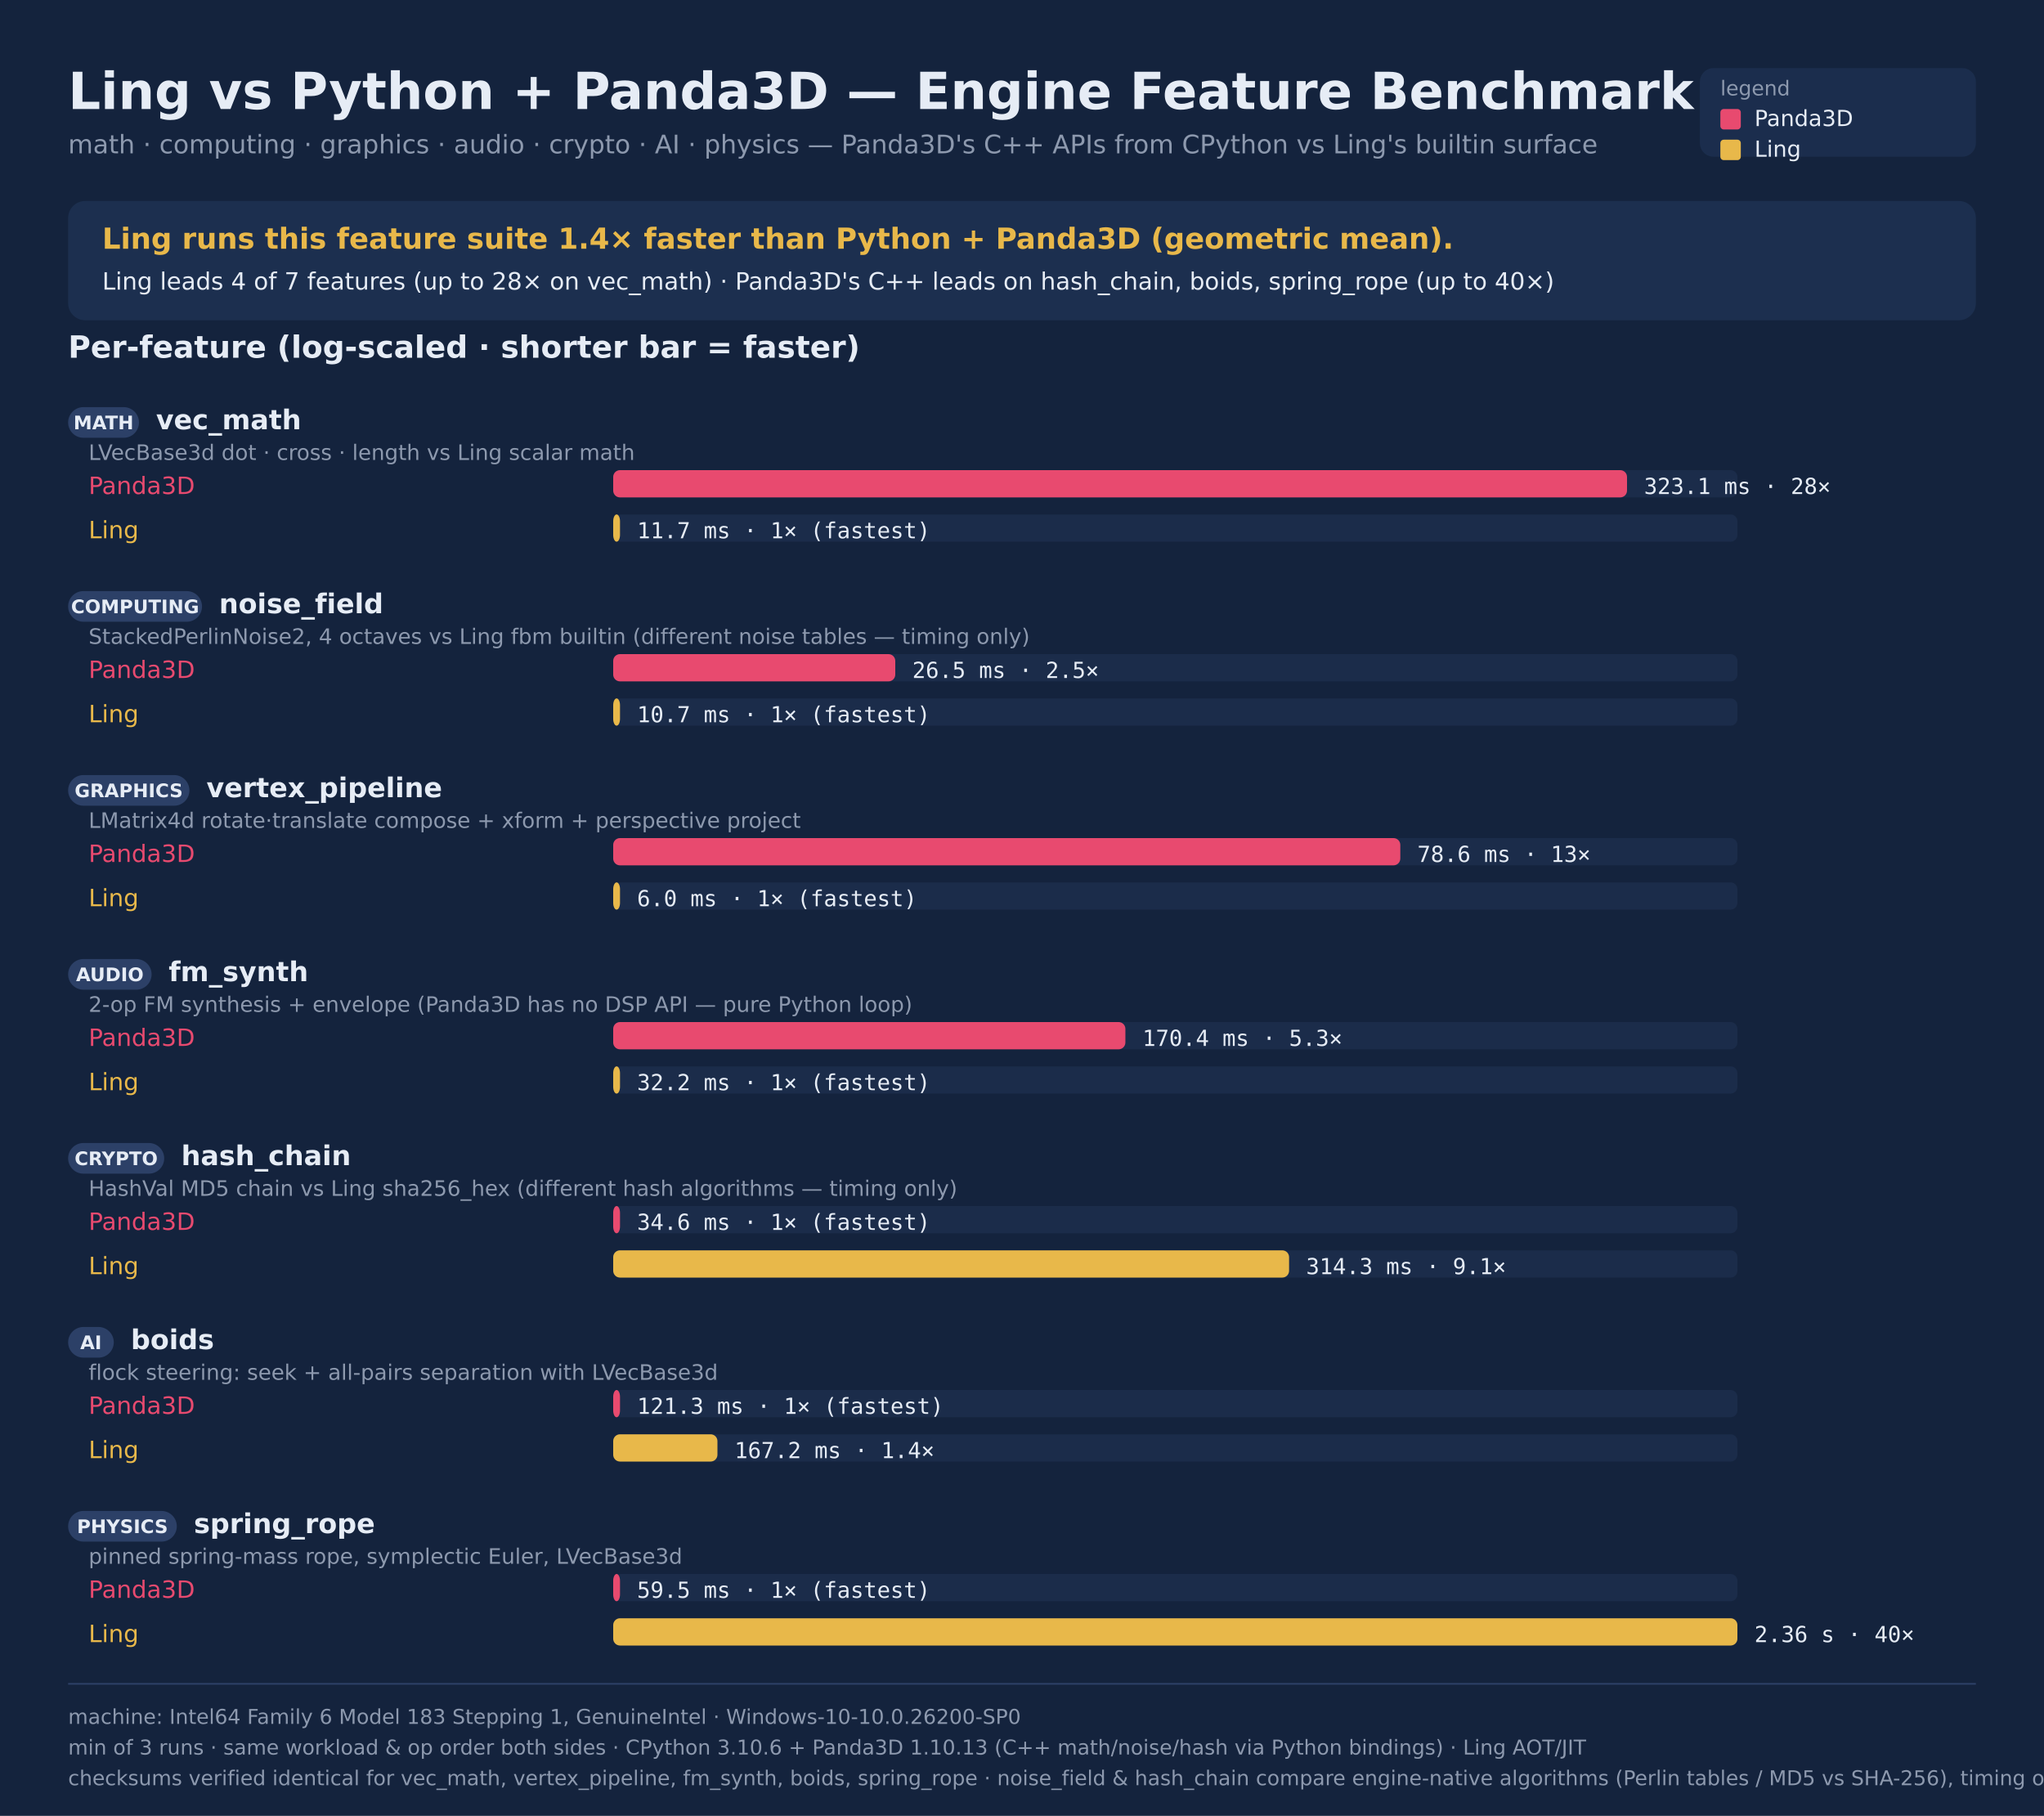
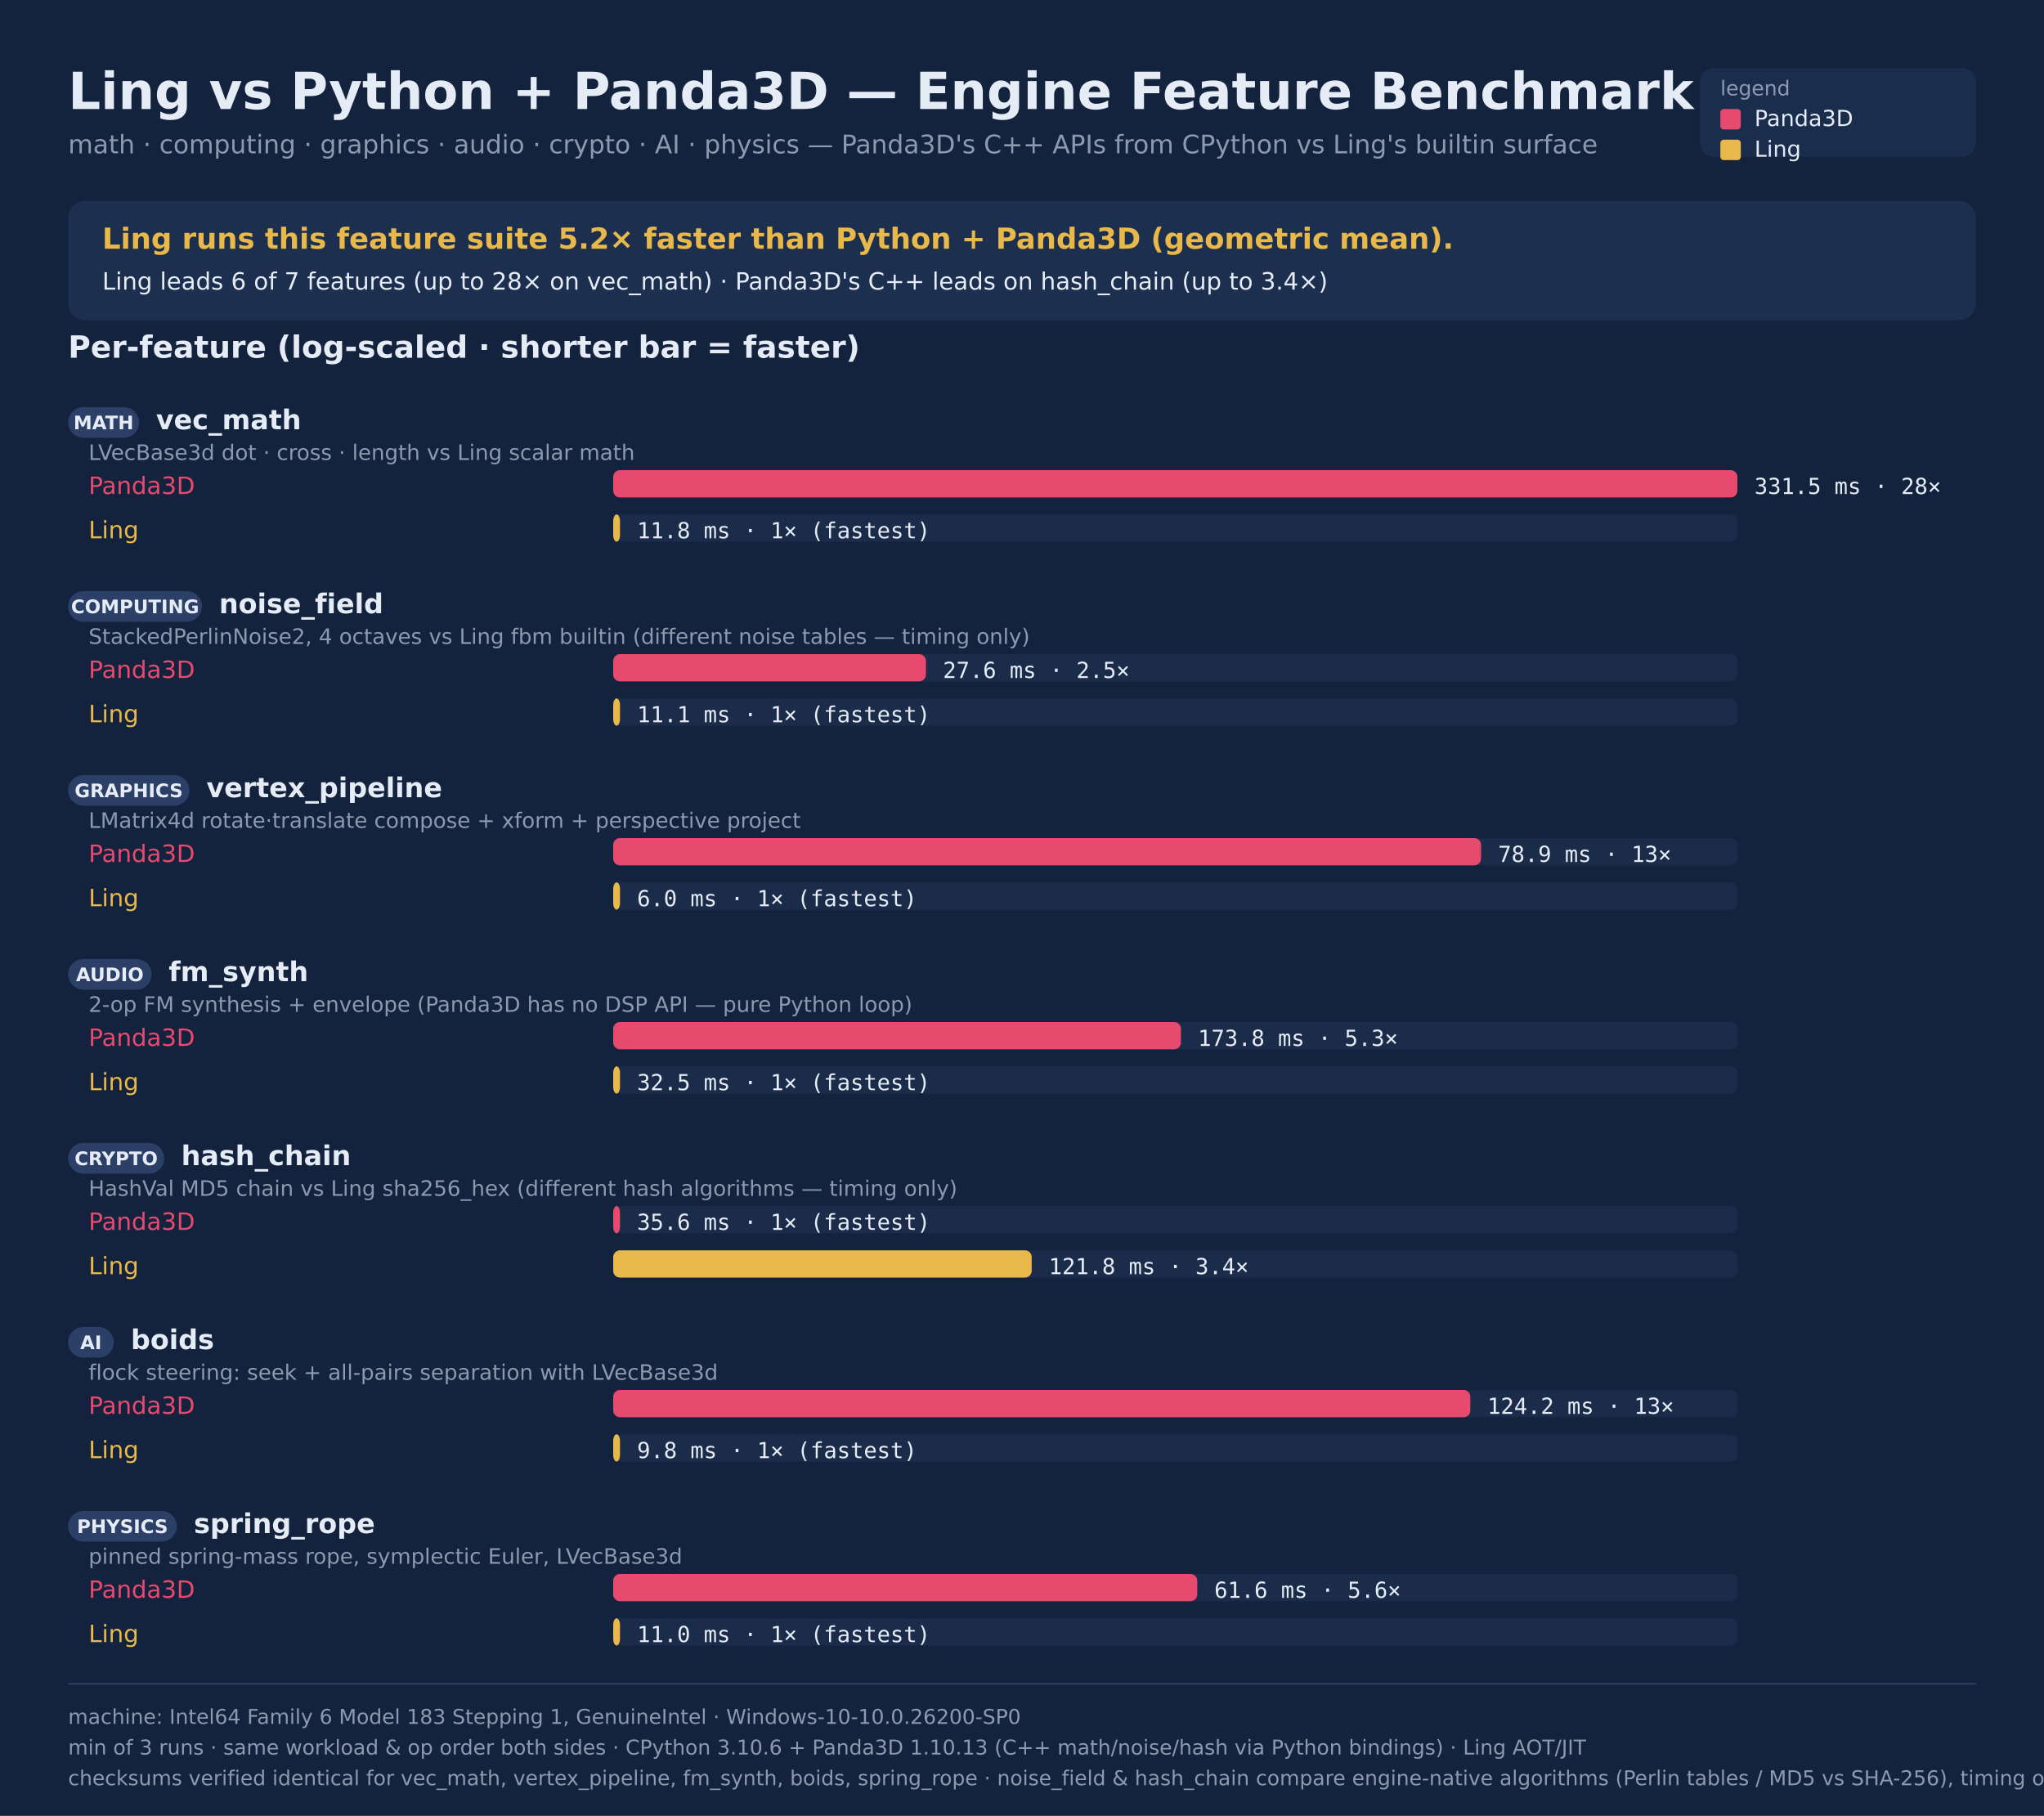
<svg xmlns="http://www.w3.org/2000/svg" width="1200" height="1066" viewBox="0 0 1200 1066">
  <rect width="1200" height="1066" fill="#14233D" />
  <text x="40.0" y="64.0" font-family="'Segoe UI', 'DejaVu Sans', sans-serif" font-size="30" fill="#E6ECF5" text-anchor="start" font-weight="bold">Ling vs Python + Panda3D — Engine Feature Benchmark</text>
  <text x="40.0" y="90.0" font-family="'Segoe UI', 'DejaVu Sans', sans-serif" font-size="15" fill="#8D99AE" text-anchor="start" font-weight="normal">math · computing · graphics · audio · crypto · AI · physics — Panda3D's C++ APIs from CPython vs Ling's builtin surface</text>
  <rect x="40.0" y="118.0" width="1120.0" height="70.0" rx="10" fill="#1C2F4F" opacity="1.0" />
-   <text x="60.0" y="146.0" font-family="'Segoe UI', 'DejaVu Sans', sans-serif" font-size="17" fill="#E8B84A" text-anchor="start" font-weight="bold">Ling runs this feature suite 1.4× faster than Python + Panda3D (geometric mean).</text>
-   <text x="60.0" y="170.0" font-family="'Segoe UI', 'DejaVu Sans', sans-serif" font-size="14" fill="#E6ECF5" text-anchor="start" font-weight="normal">Ling leads 4 of 7 features (up to 28× on vec_math)   ·   Panda3D's C++ leads on hash_chain, boids, spring_rope (up to 40×)</text>
+   <text x="60.0" y="146.0" font-family="'Segoe UI', 'DejaVu Sans', sans-serif" font-size="17" fill="#E8B84A" text-anchor="start" font-weight="bold">Ling runs this feature suite 5.2× faster than Python + Panda3D (geometric mean).</text>
+   <text x="60.0" y="170.0" font-family="'Segoe UI', 'DejaVu Sans', sans-serif" font-size="14" fill="#E6ECF5" text-anchor="start" font-weight="normal">Ling leads 6 of 7 features (up to 28× on vec_math)   ·   Panda3D's C++ leads on hash_chain (up to 3.4×)</text>
  <text x="40.0" y="210.0" font-family="'Segoe UI', 'DejaVu Sans', sans-serif" font-size="18" fill="#E6ECF5" text-anchor="start" font-weight="bold">Per-feature (log-scaled · shorter bar = faster)</text>
  <rect x="40.0" y="239.0" width="41.6" height="18.0" rx="9" fill="#2C4067" opacity="1.0" />
  <text x="60.8" y="252.0" font-family="'Segoe UI', 'DejaVu Sans', sans-serif" font-size="11" fill="#E6ECF5" text-anchor="middle" font-weight="bold">MATH</text>
  <text x="91.6" y="252.0" font-family="'Segoe UI', 'DejaVu Sans', sans-serif" font-size="16" fill="#E6ECF5" text-anchor="start" font-weight="bold">vec_math</text>
  <text x="52.0" y="270.0" font-family="'Segoe UI', 'DejaVu Sans', sans-serif" font-size="12.5" fill="#8D99AE" text-anchor="start" font-weight="normal">LVecBase3d dot · cross · length vs Ling scalar math</text>
  <text x="52.0" y="290.0" font-family="'Segoe UI', 'DejaVu Sans', sans-serif" font-size="14" fill="#E84A6F" text-anchor="start" font-weight="normal">Panda3D</text>
  <rect x="360.0" y="276.0" width="660.0" height="16.0" rx="4" fill="#2C4067" opacity="0.3" />
-   <rect x="360.0" y="276.0" width="595.2" height="16.0" rx="4" fill="#E84A6F" opacity="1.0" />
-   <text x="965.2" y="290.0" font-family="Consolas, 'DejaVu Sans Mono', monospace" font-size="13" fill="#E6ECF5" text-anchor="start" font-weight="normal">323.1 ms   ·   28×</text>
+   <rect x="360.0" y="276.0" width="660.0" height="16.0" rx="4" fill="#E84A6F" opacity="1.0" />
+   <text x="1030.0" y="290.0" font-family="Consolas, 'DejaVu Sans Mono', monospace" font-size="13" fill="#E6ECF5" text-anchor="start" font-weight="normal">331.5 ms   ·   28×</text>
  <text x="52.0" y="316.0" font-family="'Segoe UI', 'DejaVu Sans', sans-serif" font-size="14" fill="#E8B84A" text-anchor="start" font-weight="normal">Ling</text>
  <rect x="360.0" y="302.0" width="660.0" height="16.0" rx="4" fill="#2C4067" opacity="0.3" />
  <rect x="360.0" y="302.0" width="4.0" height="16.0" rx="4" fill="#E8B84A" opacity="1.0" />
-   <text x="374.0" y="316.0" font-family="Consolas, 'DejaVu Sans Mono', monospace" font-size="13" fill="#E6ECF5" text-anchor="start" font-weight="normal">11.7 ms   ·   1× (fastest)</text>
+   <text x="374.0" y="316.0" font-family="Consolas, 'DejaVu Sans Mono', monospace" font-size="13" fill="#E6ECF5" text-anchor="start" font-weight="normal">11.8 ms   ·   1× (fastest)</text>
  <rect x="40.0" y="347.0" width="78.6" height="18.0" rx="9" fill="#2C4067" opacity="1.0" />
  <text x="79.3" y="360.0" font-family="'Segoe UI', 'DejaVu Sans', sans-serif" font-size="11" fill="#E6ECF5" text-anchor="middle" font-weight="bold">COMPUTING</text>
  <text x="128.6" y="360.0" font-family="'Segoe UI', 'DejaVu Sans', sans-serif" font-size="16" fill="#E6ECF5" text-anchor="start" font-weight="bold">noise_field</text>
  <text x="52.0" y="378.0" font-family="'Segoe UI', 'DejaVu Sans', sans-serif" font-size="12.5" fill="#8D99AE" text-anchor="start" font-weight="normal">StackedPerlinNoise2, 4 octaves vs Ling fbm builtin (different noise tables — timing only)</text>
  <text x="52.0" y="398.0" font-family="'Segoe UI', 'DejaVu Sans', sans-serif" font-size="14" fill="#E84A6F" text-anchor="start" font-weight="normal">Panda3D</text>
  <rect x="360.0" y="384.0" width="660.0" height="16.0" rx="4" fill="#2C4067" opacity="0.3" />
-   <rect x="360.0" y="384.0" width="165.6" height="16.0" rx="4" fill="#E84A6F" opacity="1.0" />
-   <text x="535.6" y="398.0" font-family="Consolas, 'DejaVu Sans Mono', monospace" font-size="13" fill="#E6ECF5" text-anchor="start" font-weight="normal">26.5 ms   ·   2.5×</text>
+   <rect x="360.0" y="384.0" width="183.6" height="16.0" rx="4" fill="#E84A6F" opacity="1.0" />
+   <text x="553.6" y="398.0" font-family="Consolas, 'DejaVu Sans Mono', monospace" font-size="13" fill="#E6ECF5" text-anchor="start" font-weight="normal">27.6 ms   ·   2.5×</text>
  <text x="52.0" y="424.0" font-family="'Segoe UI', 'DejaVu Sans', sans-serif" font-size="14" fill="#E8B84A" text-anchor="start" font-weight="normal">Ling</text>
  <rect x="360.0" y="410.0" width="660.0" height="16.0" rx="4" fill="#2C4067" opacity="0.3" />
  <rect x="360.0" y="410.0" width="4.0" height="16.0" rx="4" fill="#E8B84A" opacity="1.0" />
-   <text x="374.0" y="424.0" font-family="Consolas, 'DejaVu Sans Mono', monospace" font-size="13" fill="#E6ECF5" text-anchor="start" font-weight="normal">10.7 ms   ·   1× (fastest)</text>
+   <text x="374.0" y="424.0" font-family="Consolas, 'DejaVu Sans Mono', monospace" font-size="13" fill="#E6ECF5" text-anchor="start" font-weight="normal">11.1 ms   ·   1× (fastest)</text>
  <rect x="40.0" y="455.0" width="71.2" height="18.0" rx="9" fill="#2C4067" opacity="1.0" />
  <text x="75.6" y="468.0" font-family="'Segoe UI', 'DejaVu Sans', sans-serif" font-size="11" fill="#E6ECF5" text-anchor="middle" font-weight="bold">GRAPHICS</text>
  <text x="121.2" y="468.0" font-family="'Segoe UI', 'DejaVu Sans', sans-serif" font-size="16" fill="#E6ECF5" text-anchor="start" font-weight="bold">vertex_pipeline</text>
  <text x="52.0" y="486.0" font-family="'Segoe UI', 'DejaVu Sans', sans-serif" font-size="12.5" fill="#8D99AE" text-anchor="start" font-weight="normal">LMatrix4d rotate·translate compose + xform + perspective project</text>
  <text x="52.0" y="506.0" font-family="'Segoe UI', 'DejaVu Sans', sans-serif" font-size="14" fill="#E84A6F" text-anchor="start" font-weight="normal">Panda3D</text>
  <rect x="360.0" y="492.0" width="660.0" height="16.0" rx="4" fill="#2C4067" opacity="0.3" />
-   <rect x="360.0" y="492.0" width="462.1" height="16.0" rx="4" fill="#E84A6F" opacity="1.0" />
-   <text x="832.1" y="506.0" font-family="Consolas, 'DejaVu Sans Mono', monospace" font-size="13" fill="#E6ECF5" text-anchor="start" font-weight="normal">78.6 ms   ·   13×</text>
+   <rect x="360.0" y="492.0" width="509.5" height="16.0" rx="4" fill="#E84A6F" opacity="1.0" />
+   <text x="879.5" y="506.0" font-family="Consolas, 'DejaVu Sans Mono', monospace" font-size="13" fill="#E6ECF5" text-anchor="start" font-weight="normal">78.9 ms   ·   13×</text>
  <text x="52.0" y="532.0" font-family="'Segoe UI', 'DejaVu Sans', sans-serif" font-size="14" fill="#E8B84A" text-anchor="start" font-weight="normal">Ling</text>
  <rect x="360.0" y="518.0" width="660.0" height="16.0" rx="4" fill="#2C4067" opacity="0.3" />
  <rect x="360.0" y="518.0" width="4.0" height="16.0" rx="4" fill="#E8B84A" opacity="1.0" />
  <text x="374.0" y="532.0" font-family="Consolas, 'DejaVu Sans Mono', monospace" font-size="13" fill="#E6ECF5" text-anchor="start" font-weight="normal">6.0 ms   ·   1× (fastest)</text>
  <rect x="40.0" y="563.0" width="49.0" height="18.0" rx="9" fill="#2C4067" opacity="1.0" />
  <text x="64.5" y="576.0" font-family="'Segoe UI', 'DejaVu Sans', sans-serif" font-size="11" fill="#E6ECF5" text-anchor="middle" font-weight="bold">AUDIO</text>
  <text x="99.0" y="576.0" font-family="'Segoe UI', 'DejaVu Sans', sans-serif" font-size="16" fill="#E6ECF5" text-anchor="start" font-weight="bold">fm_synth</text>
  <text x="52.0" y="594.0" font-family="'Segoe UI', 'DejaVu Sans', sans-serif" font-size="12.5" fill="#8D99AE" text-anchor="start" font-weight="normal">2-op FM synthesis + envelope (Panda3D has no DSP API — pure Python loop)</text>
  <text x="52.0" y="614.0" font-family="'Segoe UI', 'DejaVu Sans', sans-serif" font-size="14" fill="#E84A6F" text-anchor="start" font-weight="normal">Panda3D</text>
  <rect x="360.0" y="600.0" width="660.0" height="16.0" rx="4" fill="#2C4067" opacity="0.3" />
-   <rect x="360.0" y="600.0" width="300.7" height="16.0" rx="4" fill="#E84A6F" opacity="1.0" />
-   <text x="670.7" y="614.0" font-family="Consolas, 'DejaVu Sans Mono', monospace" font-size="13" fill="#E6ECF5" text-anchor="start" font-weight="normal">170.4 ms   ·   5.3×</text>
+   <rect x="360.0" y="600.0" width="333.3" height="16.0" rx="4" fill="#E84A6F" opacity="1.0" />
+   <text x="703.3" y="614.0" font-family="Consolas, 'DejaVu Sans Mono', monospace" font-size="13" fill="#E6ECF5" text-anchor="start" font-weight="normal">173.8 ms   ·   5.3×</text>
  <text x="52.0" y="640.0" font-family="'Segoe UI', 'DejaVu Sans', sans-serif" font-size="14" fill="#E8B84A" text-anchor="start" font-weight="normal">Ling</text>
  <rect x="360.0" y="626.0" width="660.0" height="16.0" rx="4" fill="#2C4067" opacity="0.3" />
  <rect x="360.0" y="626.0" width="4.0" height="16.0" rx="4" fill="#E8B84A" opacity="1.0" />
-   <text x="374.0" y="640.0" font-family="Consolas, 'DejaVu Sans Mono', monospace" font-size="13" fill="#E6ECF5" text-anchor="start" font-weight="normal">32.2 ms   ·   1× (fastest)</text>
+   <text x="374.0" y="640.0" font-family="Consolas, 'DejaVu Sans Mono', monospace" font-size="13" fill="#E6ECF5" text-anchor="start" font-weight="normal">32.5 ms   ·   1× (fastest)</text>
  <rect x="40.0" y="671.0" width="56.4" height="18.0" rx="9" fill="#2C4067" opacity="1.0" />
  <text x="68.2" y="684.0" font-family="'Segoe UI', 'DejaVu Sans', sans-serif" font-size="11" fill="#E6ECF5" text-anchor="middle" font-weight="bold">CRYPTO</text>
  <text x="106.4" y="684.0" font-family="'Segoe UI', 'DejaVu Sans', sans-serif" font-size="16" fill="#E6ECF5" text-anchor="start" font-weight="bold">hash_chain</text>
  <text x="52.0" y="702.0" font-family="'Segoe UI', 'DejaVu Sans', sans-serif" font-size="12.5" fill="#8D99AE" text-anchor="start" font-weight="normal">HashVal MD5 chain vs Ling sha256_hex (different hash algorithms — timing only)</text>
  <text x="52.0" y="722.0" font-family="'Segoe UI', 'DejaVu Sans', sans-serif" font-size="14" fill="#E84A6F" text-anchor="start" font-weight="normal">Panda3D</text>
  <rect x="360.0" y="708.0" width="660.0" height="16.0" rx="4" fill="#2C4067" opacity="0.3" />
  <rect x="360.0" y="708.0" width="4.0" height="16.0" rx="4" fill="#E84A6F" opacity="1.0" />
-   <text x="374.0" y="722.0" font-family="Consolas, 'DejaVu Sans Mono', monospace" font-size="13" fill="#E6ECF5" text-anchor="start" font-weight="normal">34.6 ms   ·   1× (fastest)</text>
+   <text x="374.0" y="722.0" font-family="Consolas, 'DejaVu Sans Mono', monospace" font-size="13" fill="#E6ECF5" text-anchor="start" font-weight="normal">35.6 ms   ·   1× (fastest)</text>
  <text x="52.0" y="748.0" font-family="'Segoe UI', 'DejaVu Sans', sans-serif" font-size="14" fill="#E8B84A" text-anchor="start" font-weight="normal">Ling</text>
  <rect x="360.0" y="734.0" width="660.0" height="16.0" rx="4" fill="#2C4067" opacity="0.3" />
-   <rect x="360.0" y="734.0" width="396.8" height="16.0" rx="4" fill="#E8B84A" opacity="1.0" />
-   <text x="766.8" y="748.0" font-family="Consolas, 'DejaVu Sans Mono', monospace" font-size="13" fill="#E6ECF5" text-anchor="start" font-weight="normal">314.3 ms   ·   9.1×</text>
+   <rect x="360.0" y="734.0" width="245.7" height="16.0" rx="4" fill="#E8B84A" opacity="1.0" />
+   <text x="615.7" y="748.0" font-family="Consolas, 'DejaVu Sans Mono', monospace" font-size="13" fill="#E6ECF5" text-anchor="start" font-weight="normal">121.8 ms   ·   3.4×</text>
  <rect x="40.0" y="779.0" width="26.8" height="18.0" rx="9" fill="#2C4067" opacity="1.0" />
  <text x="53.4" y="792.0" font-family="'Segoe UI', 'DejaVu Sans', sans-serif" font-size="11" fill="#E6ECF5" text-anchor="middle" font-weight="bold">AI</text>
  <text x="76.8" y="792.0" font-family="'Segoe UI', 'DejaVu Sans', sans-serif" font-size="16" fill="#E6ECF5" text-anchor="start" font-weight="bold">boids</text>
  <text x="52.0" y="810.0" font-family="'Segoe UI', 'DejaVu Sans', sans-serif" font-size="12.5" fill="#8D99AE" text-anchor="start" font-weight="normal">flock steering: seek + all-pairs separation with LVecBase3d</text>
  <text x="52.0" y="830.0" font-family="'Segoe UI', 'DejaVu Sans', sans-serif" font-size="14" fill="#E84A6F" text-anchor="start" font-weight="normal">Panda3D</text>
  <rect x="360.0" y="816.0" width="660.0" height="16.0" rx="4" fill="#2C4067" opacity="0.3" />
-   <rect x="360.0" y="816.0" width="4.0" height="16.0" rx="4" fill="#E84A6F" opacity="1.0" />
-   <text x="374.0" y="830.0" font-family="Consolas, 'DejaVu Sans Mono', monospace" font-size="13" fill="#E6ECF5" text-anchor="start" font-weight="normal">121.3 ms   ·   1× (fastest)</text>
+   <rect x="360.0" y="816.0" width="503.2" height="16.0" rx="4" fill="#E84A6F" opacity="1.0" />
+   <text x="873.2" y="830.0" font-family="Consolas, 'DejaVu Sans Mono', monospace" font-size="13" fill="#E6ECF5" text-anchor="start" font-weight="normal">124.2 ms   ·   13×</text>
  <text x="52.0" y="856.0" font-family="'Segoe UI', 'DejaVu Sans', sans-serif" font-size="14" fill="#E8B84A" text-anchor="start" font-weight="normal">Ling</text>
  <rect x="360.0" y="842.0" width="660.0" height="16.0" rx="4" fill="#2C4067" opacity="0.3" />
-   <rect x="360.0" y="842.0" width="61.2" height="16.0" rx="4" fill="#E8B84A" opacity="1.0" />
-   <text x="431.2" y="856.0" font-family="Consolas, 'DejaVu Sans Mono', monospace" font-size="13" fill="#E6ECF5" text-anchor="start" font-weight="normal">167.2 ms   ·   1.4×</text>
+   <rect x="360.0" y="842.0" width="4.0" height="16.0" rx="4" fill="#E8B84A" opacity="1.0" />
+   <text x="374.0" y="856.0" font-family="Consolas, 'DejaVu Sans Mono', monospace" font-size="13" fill="#E6ECF5" text-anchor="start" font-weight="normal">9.8 ms   ·   1× (fastest)</text>
  <rect x="40.0" y="887.0" width="63.8" height="18.0" rx="9" fill="#2C4067" opacity="1.0" />
  <text x="71.9" y="900.0" font-family="'Segoe UI', 'DejaVu Sans', sans-serif" font-size="11" fill="#E6ECF5" text-anchor="middle" font-weight="bold">PHYSICS</text>
  <text x="113.8" y="900.0" font-family="'Segoe UI', 'DejaVu Sans', sans-serif" font-size="16" fill="#E6ECF5" text-anchor="start" font-weight="bold">spring_rope</text>
  <text x="52.0" y="918.0" font-family="'Segoe UI', 'DejaVu Sans', sans-serif" font-size="12.5" fill="#8D99AE" text-anchor="start" font-weight="normal">pinned spring-mass rope, symplectic Euler, LVecBase3d</text>
  <text x="52.0" y="938.0" font-family="'Segoe UI', 'DejaVu Sans', sans-serif" font-size="14" fill="#E84A6F" text-anchor="start" font-weight="normal">Panda3D</text>
  <rect x="360.0" y="924.0" width="660.0" height="16.0" rx="4" fill="#2C4067" opacity="0.3" />
-   <rect x="360.0" y="924.0" width="4.0" height="16.0" rx="4" fill="#E84A6F" opacity="1.0" />
-   <text x="374.0" y="938.0" font-family="Consolas, 'DejaVu Sans Mono', monospace" font-size="13" fill="#E6ECF5" text-anchor="start" font-weight="normal">59.5 ms   ·   1× (fastest)</text>
+   <rect x="360.0" y="924.0" width="342.9" height="16.0" rx="4" fill="#E84A6F" opacity="1.0" />
+   <text x="712.9" y="938.0" font-family="Consolas, 'DejaVu Sans Mono', monospace" font-size="13" fill="#E6ECF5" text-anchor="start" font-weight="normal">61.6 ms   ·   5.6×</text>
  <text x="52.0" y="964.0" font-family="'Segoe UI', 'DejaVu Sans', sans-serif" font-size="14" fill="#E8B84A" text-anchor="start" font-weight="normal">Ling</text>
  <rect x="360.0" y="950.0" width="660.0" height="16.0" rx="4" fill="#2C4067" opacity="0.3" />
-   <rect x="360.0" y="950.0" width="660.0" height="16.0" rx="4" fill="#E8B84A" opacity="1.0" />
-   <text x="1030.0" y="964.0" font-family="Consolas, 'DejaVu Sans Mono', monospace" font-size="13" fill="#E6ECF5" text-anchor="start" font-weight="normal">2.36 s   ·   40×</text>
+   <rect x="360.0" y="950.0" width="4.0" height="16.0" rx="4" fill="#E8B84A" opacity="1.0" />
+   <text x="374.0" y="964.0" font-family="Consolas, 'DejaVu Sans Mono', monospace" font-size="13" fill="#E6ECF5" text-anchor="start" font-weight="normal">11.0 ms   ·   1× (fastest)</text>
  <rect x="40.0" y="988.0" width="1120.0" height="1.0" rx="0" fill="#2C4067" opacity="1.0" />
  <text x="40.0" y="1012.0" font-family="'Segoe UI', 'DejaVu Sans', sans-serif" font-size="12" fill="#8D99AE" text-anchor="start" font-weight="normal">machine: Intel64 Family 6 Model 183 Stepping 1, GenuineIntel  ·  Windows-10-10.0.26200-SP0</text>
  <text x="40.0" y="1030.0" font-family="'Segoe UI', 'DejaVu Sans', sans-serif" font-size="12" fill="#8D99AE" text-anchor="start" font-weight="normal">min of 3 runs · same workload &amp; op order both sides · CPython 3.10.6 + Panda3D 1.10.13 (C++ math/noise/hash via Python bindings) · Ling AOT/JIT</text>
  <text x="40.0" y="1048.0" font-family="'Segoe UI', 'DejaVu Sans', sans-serif" font-size="12" fill="#8D99AE" text-anchor="start" font-weight="normal">checksums verified identical for vec_math, vertex_pipeline, fm_synth, boids, spring_rope · noise_field &amp; hash_chain compare engine-native algorithms (Perlin tables / MD5 vs SHA-256), timing only</text>
  <rect x="998.0" y="40.0" width="162.0" height="52.0" rx="8" fill="#1C2F4F" opacity="0.9" />
  <text x="1010.0" y="56.0" font-family="'Segoe UI', 'DejaVu Sans', sans-serif" font-size="12" fill="#8D99AE" text-anchor="start" font-weight="normal">legend</text>
  <rect x="1010.0" y="64.0" width="12.0" height="12.0" rx="2" fill="#E84A6F" opacity="1.0" />
  <text x="1030.0" y="74.0" font-family="'Segoe UI', 'DejaVu Sans', sans-serif" font-size="13" fill="#E6ECF5" text-anchor="start" font-weight="normal">Panda3D</text>
  <rect x="1010.0" y="82.0" width="12.0" height="12.0" rx="2" fill="#E8B84A" opacity="1.0" />
  <text x="1030.0" y="92.0" font-family="'Segoe UI', 'DejaVu Sans', sans-serif" font-size="13" fill="#E6ECF5" text-anchor="start" font-weight="normal">Ling</text>
</svg>
